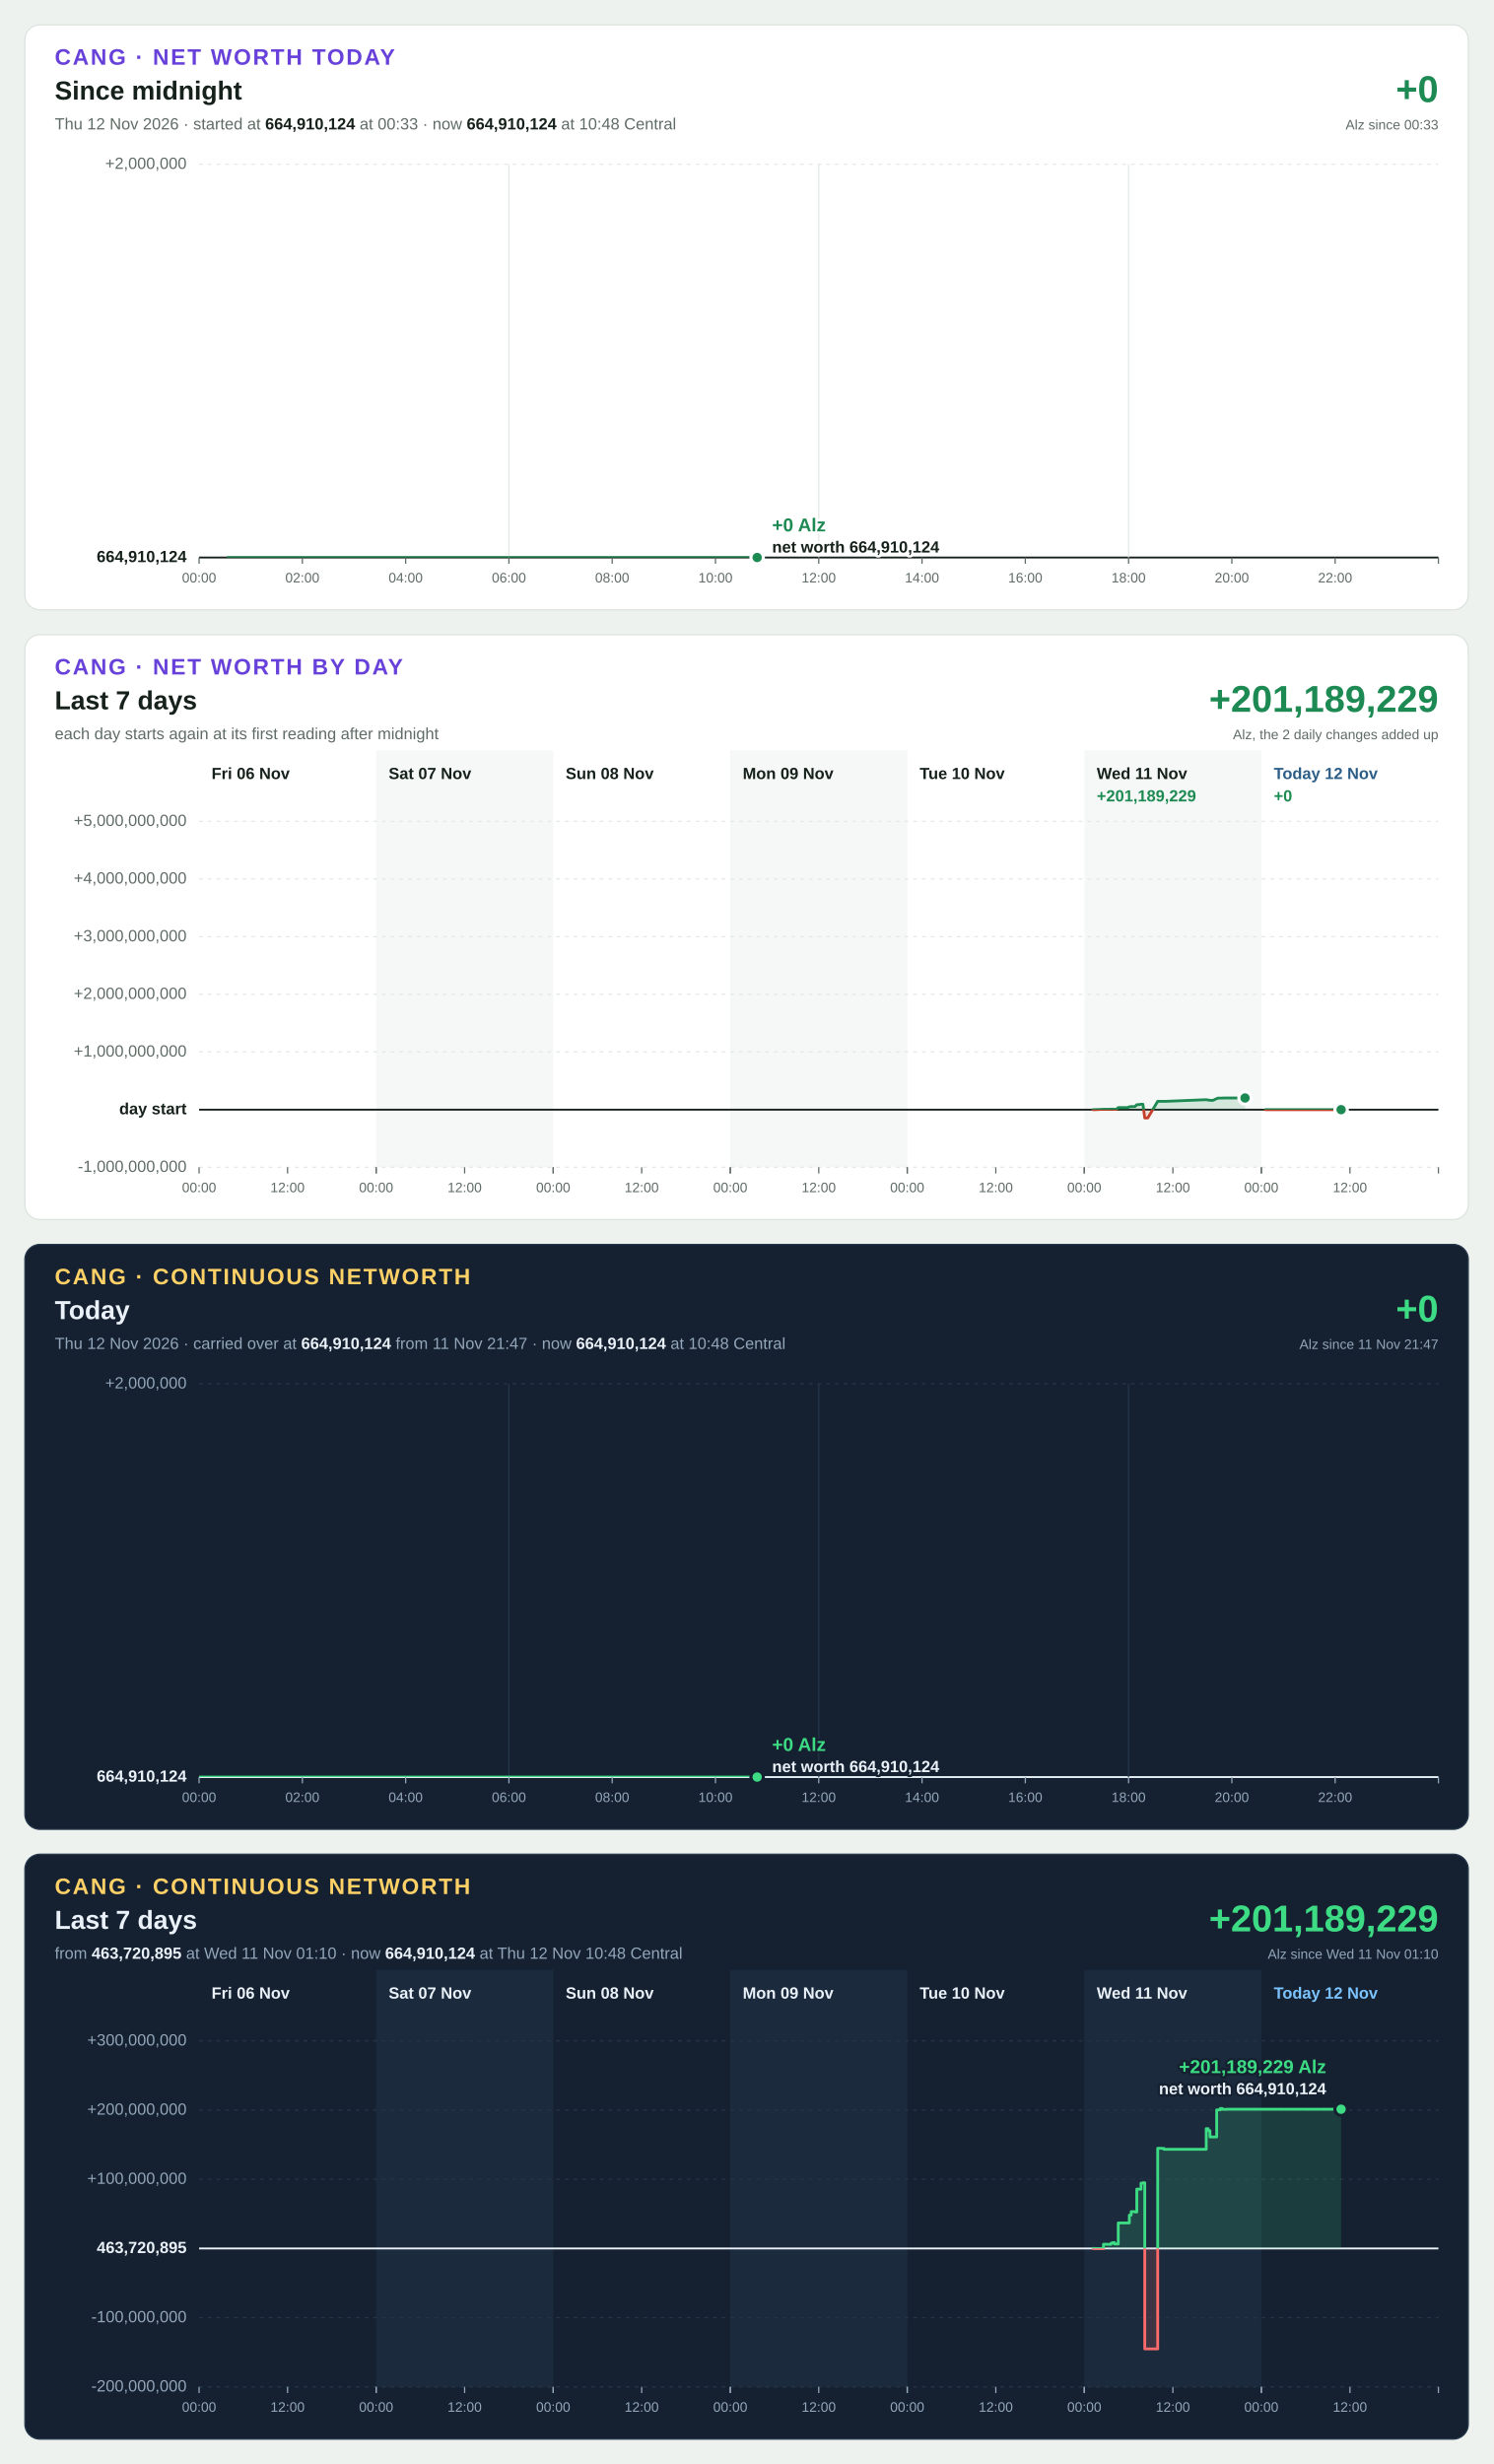
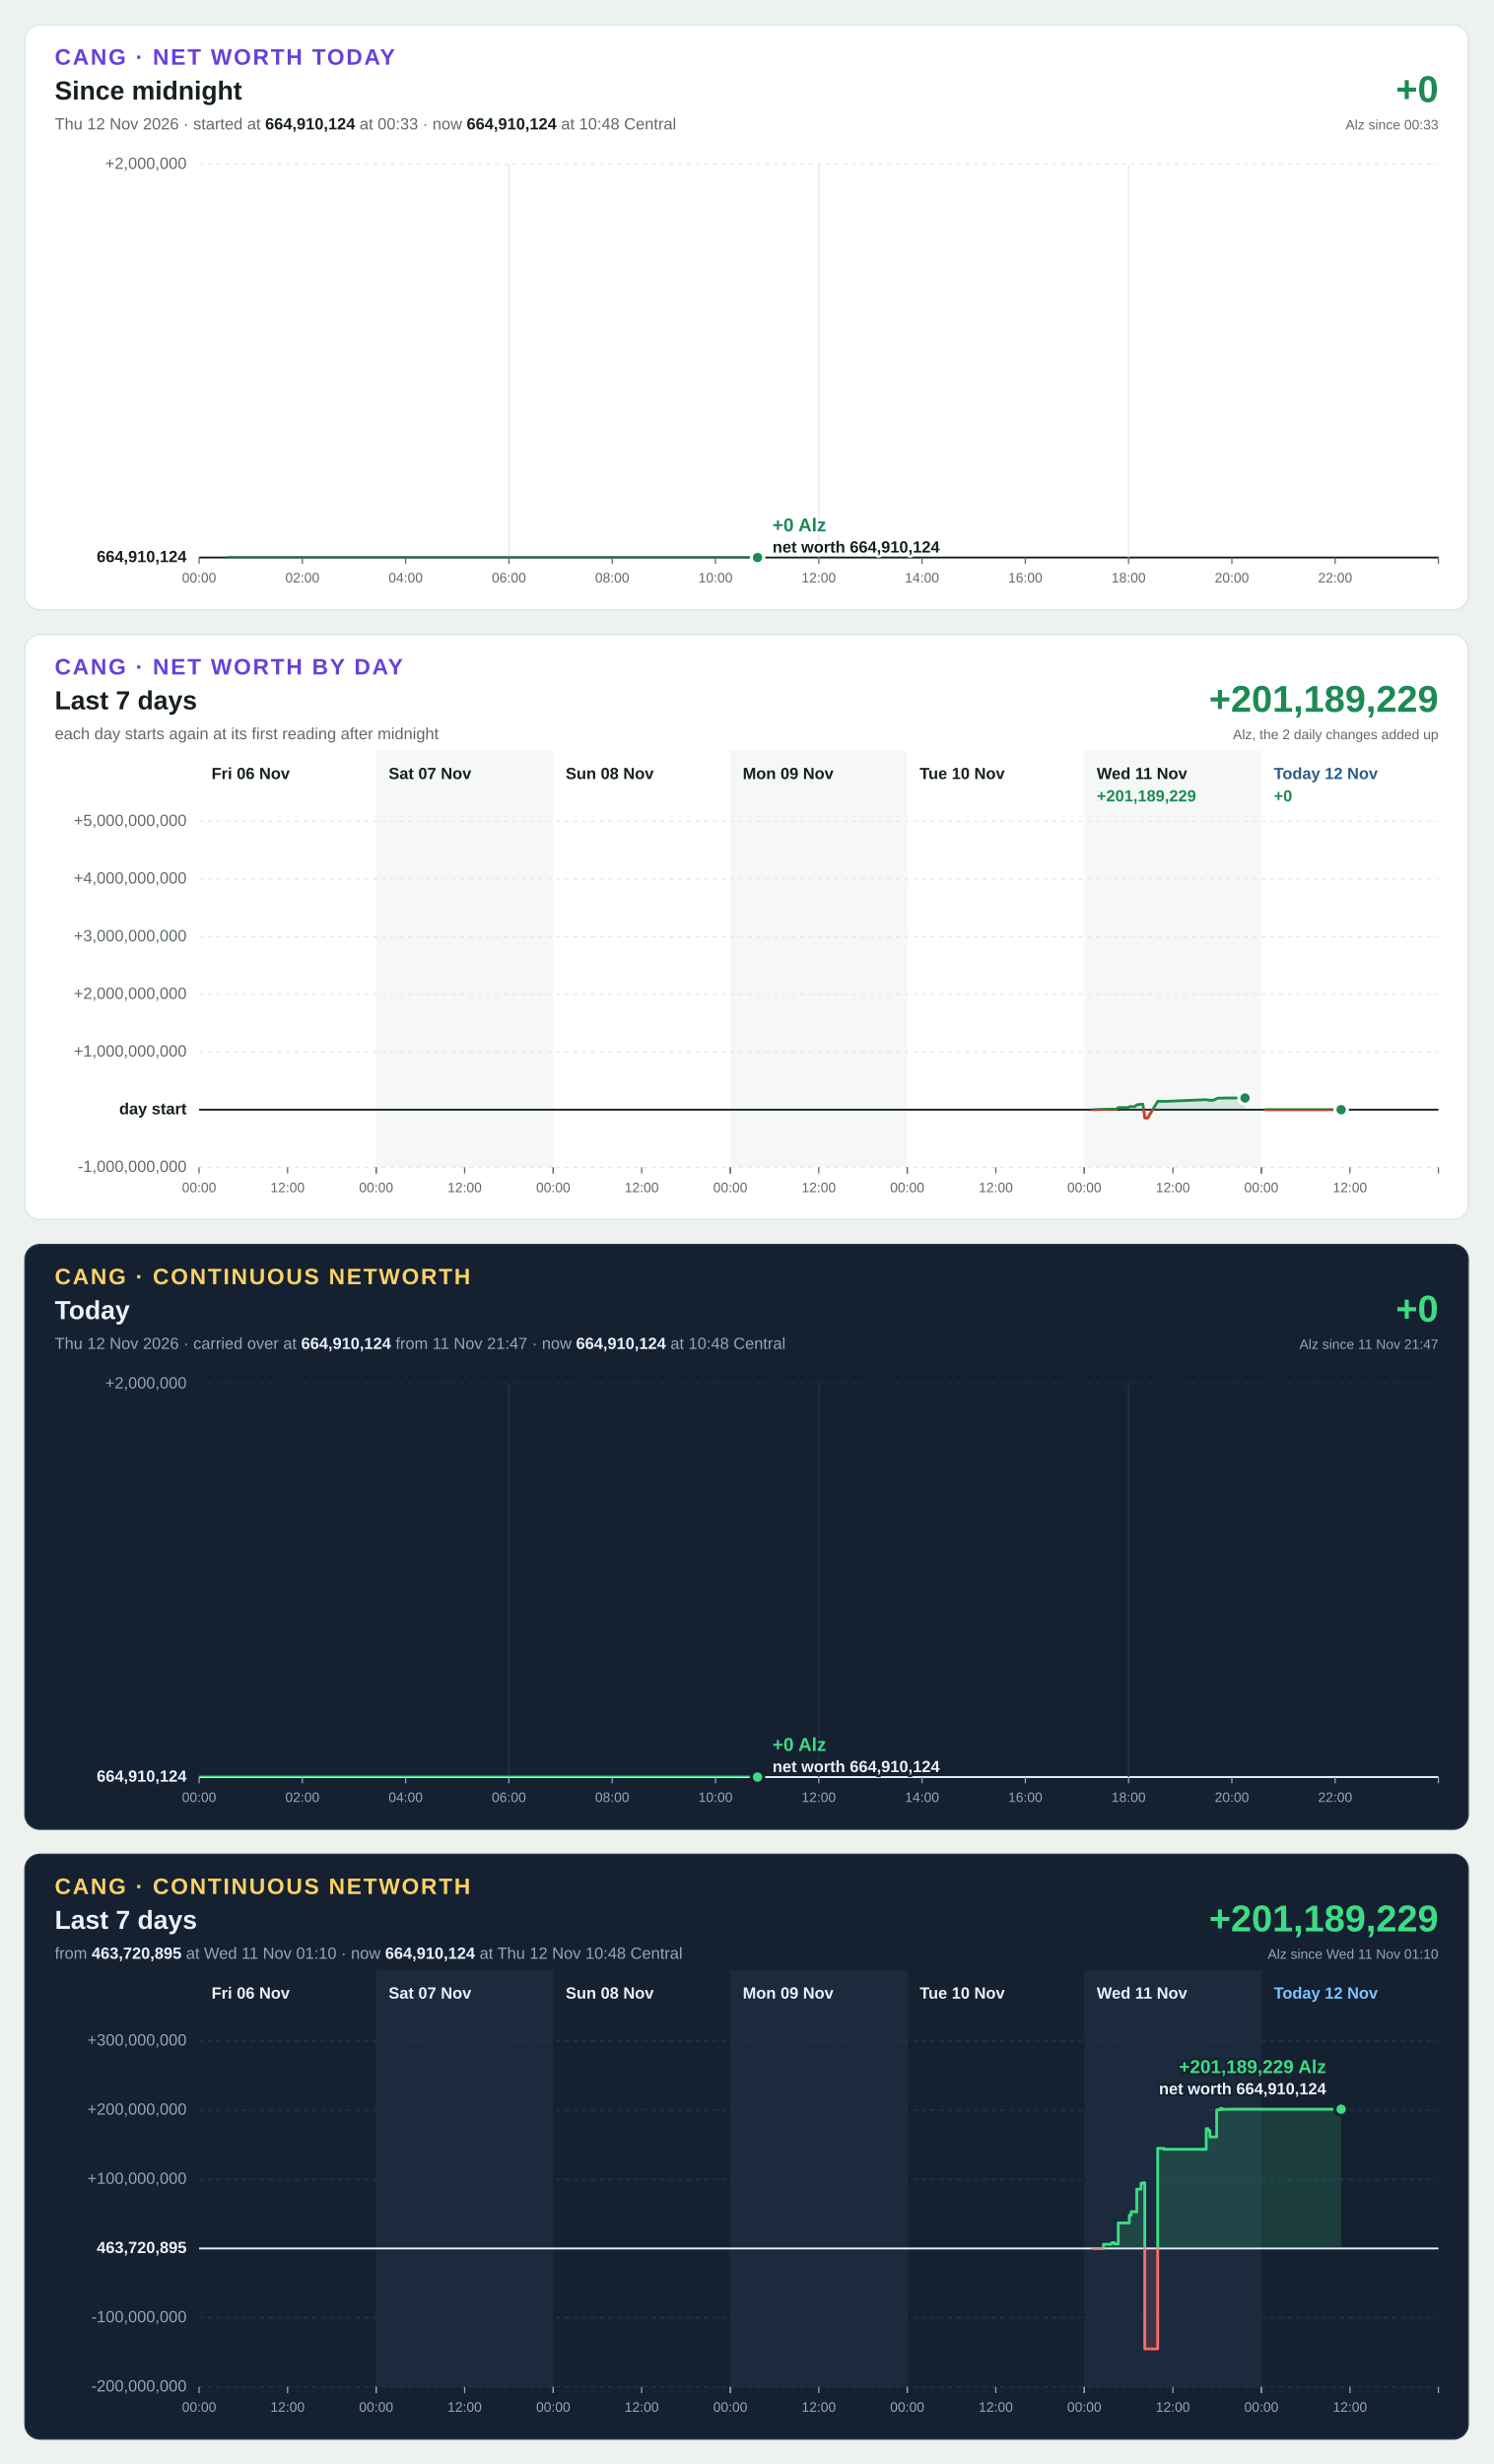
<svg xmlns="http://www.w3.org/2000/svg" width="1200" height="1980" viewBox="0 0 1200 1980" font-family="Segoe UI, Helvetica Neue, Arial, sans-serif" font-size="13" style="font-variant-numeric: tabular-nums">
  <rect width="1200" height="1980" fill="#eef2ef" />
  <g transform="translate(20,20)">
    <rect width="1160" height="470" rx="12" fill="#ffffff" stroke="#dbe3de" />
    <text x="24" y="32" font-size="18" font-weight="700" letter-spacing="1.4" fill="#6741d9">CANG · NET WORTH TODAY</text>
    <text x="24" y="60" font-size="21" font-weight="700" fill="#16211b">Since midnight</text>
    <text x="24" y="84" fill="#5f6b65">Thu 12 Nov 2026 · started at <tspan font-weight="700" fill="#16211b">664,910,124</tspan> at 00:33 · now <tspan font-weight="700" fill="#16211b">664,910,124</tspan> at 10:48 Central</text>
    <text x="1136" y="62" font-size="30" font-weight="700" text-anchor="end" fill="#1d8a53">+0</text>
    <text x="1136" y="84" font-size="11" text-anchor="end" fill="#5f6b65">Alz since 00:33</text>
    <line x1="140" x2="1136" y1="428.0" y2="428.0" stroke="#16211b" stroke-width="1.5" />
    <text x="130" y="428.0" text-anchor="end" dominant-baseline="middle" font-weight="700" fill="#16211b">664,910,124</text>
    <line x1="140" x2="1136" y1="112.0" y2="112.0" stroke="#e3e9e5" stroke-width="1" stroke-dasharray="3 4" />
    <text x="130" y="112.0" text-anchor="end" dominant-baseline="middle" font-weight="400" fill="#5f6b65">+2,000,000</text>
    <line x1="140.0" x2="140.0" y1="428" y2="433" stroke="#5f6b65" stroke-width="1" />
    <text x="140.0" y="448" font-size="11" text-anchor="middle" fill="#5f6b65">00:00</text>
    <line x1="223.0" x2="223.0" y1="428" y2="433" stroke="#5f6b65" stroke-width="1" />
    <text x="223.0" y="448" font-size="11" text-anchor="middle" fill="#5f6b65">02:00</text>
    <line x1="306.0" x2="306.0" y1="428" y2="433" stroke="#5f6b65" stroke-width="1" />
    <text x="306.0" y="448" font-size="11" text-anchor="middle" fill="#5f6b65">04:00</text>
    <line x1="389.0" x2="389.0" y1="112" y2="428" stroke="#e3e9e5" stroke-width="1" />
    <line x1="389.0" x2="389.0" y1="428" y2="433" stroke="#5f6b65" stroke-width="1" />
    <text x="389.0" y="448" font-size="11" text-anchor="middle" fill="#5f6b65">06:00</text>
    <line x1="472.0" x2="472.0" y1="428" y2="433" stroke="#5f6b65" stroke-width="1" />
    <text x="472.0" y="448" font-size="11" text-anchor="middle" fill="#5f6b65">08:00</text>
    <line x1="555.0" x2="555.0" y1="428" y2="433" stroke="#5f6b65" stroke-width="1" />
    <text x="555.0" y="448" font-size="11" text-anchor="middle" fill="#5f6b65">10:00</text>
    <line x1="638.0" x2="638.0" y1="112" y2="428" stroke="#e3e9e5" stroke-width="1" />
    <line x1="638.0" x2="638.0" y1="428" y2="433" stroke="#5f6b65" stroke-width="1" />
    <text x="638.0" y="448" font-size="11" text-anchor="middle" fill="#5f6b65">12:00</text>
    <line x1="721.0" x2="721.0" y1="428" y2="433" stroke="#5f6b65" stroke-width="1" />
    <text x="721.0" y="448" font-size="11" text-anchor="middle" fill="#5f6b65">14:00</text>
    <line x1="804.0" x2="804.0" y1="428" y2="433" stroke="#5f6b65" stroke-width="1" />
    <text x="804.0" y="448" font-size="11" text-anchor="middle" fill="#5f6b65">16:00</text>
    <line x1="887.0" x2="887.0" y1="112" y2="428" stroke="#e3e9e5" stroke-width="1" />
    <line x1="887.0" x2="887.0" y1="428" y2="433" stroke="#5f6b65" stroke-width="1" />
    <text x="887.0" y="448" font-size="11" text-anchor="middle" fill="#5f6b65">18:00</text>
    <line x1="970.0" x2="970.0" y1="428" y2="433" stroke="#5f6b65" stroke-width="1" />
    <text x="970.0" y="448" font-size="11" text-anchor="middle" fill="#5f6b65">20:00</text>
    <line x1="1053.0" x2="1053.0" y1="428" y2="433" stroke="#5f6b65" stroke-width="1" />
    <text x="1053.0" y="448" font-size="11" text-anchor="middle" fill="#5f6b65">22:00</text>
    <line x1="1136.0" x2="1136.0" y1="428" y2="433" stroke="#5f6b65" stroke-width="1" />
    <defs>
-       <path id="shape-today" d="M163.1 428.0L163.1 428.0L163.7 428.0L187.1 428.0L187.4 428.0L195.3 428.0L508.9 428.0L509.2 428.0L572.1 428.0L572.4 428.0L588.5 428.0L588.5 428.0Z" />
-       <path id="line-today" d="M163.1 428.0L163.7 428.0L187.1 428.0L187.4 428.0L195.3 428.0L508.9 428.0L509.2 428.0L572.1 428.0L572.4 428.0L588.5 428.0" />
+       <path id="shape-today" d="M163.1 428.0L163.1 428.0L163.7 428.0L187.1 428.0L187.4 428.0L195.3 428.0L508.9 428.0L509.2 428.0L572.1 428.0L572.4 428.0L588.5 428.0L588.8 428.0L588.8 428.0Z" />
+       <path id="line-today" d="M163.1 428.0L163.7 428.0L187.1 428.0L187.4 428.0L195.3 428.0L508.9 428.0L509.2 428.0L572.1 428.0L572.4 428.0L588.5 428.0L588.8 428.0" />
      <clipPath id="up-today">
        <rect x="140" y="112" width="996" height="316.0" />
      </clipPath>
      <clipPath id="down-today">
        <rect x="140" y="428.0" width="996" height="0.0" />
      </clipPath>
    </defs>
    <use href="#shape-today" fill="#1d8a53" fill-opacity="0.15" clip-path="url(#up-today)" />
    <use href="#line-today" fill="none" stroke="#1d8a53" stroke-width="2.25" stroke-linejoin="round" stroke-linecap="round" clip-path="url(#up-today)" />
    <use href="#shape-today" fill="#c4402b" fill-opacity="0.15" clip-path="url(#down-today)" />
    <use href="#line-today" fill="none" stroke="#c4402b" stroke-width="2.25" stroke-linejoin="round" stroke-linecap="round" clip-path="url(#down-today)" />
-     <circle cx="588.5" cy="428.0" r="5" fill="#1d8a53" stroke="#ffffff" stroke-width="2.5" />
-     <text x="600.5" y="407.0" text-anchor="start" font-size="15" font-weight="700" fill="#1d8a53" stroke="#ffffff" stroke-width="4" stroke-linejoin="round" paint-order="stroke">+0 Alz</text>
-     <text x="600.5" y="424.0" text-anchor="start" font-size="13" font-weight="600" fill="#16211b" stroke="#ffffff" stroke-width="4" stroke-linejoin="round" paint-order="stroke">net worth 664,910,124</text>
+     <circle cx="588.8" cy="428.0" r="5" fill="#1d8a53" stroke="#ffffff" stroke-width="2.5" />
+     <text x="600.8" y="407.0" text-anchor="start" font-size="15" font-weight="700" fill="#1d8a53" stroke="#ffffff" stroke-width="4" stroke-linejoin="round" paint-order="stroke">+0 Alz</text>
+     <text x="600.8" y="424.0" text-anchor="start" font-size="13" font-weight="600" fill="#16211b" stroke="#ffffff" stroke-width="4" stroke-linejoin="round" paint-order="stroke">net worth 664,910,124</text>
  </g>
  <g transform="translate(20,510)">
    <rect width="1160" height="470" rx="12" fill="#ffffff" stroke="#dbe3de" />
    <text x="24" y="32" font-size="18" font-weight="700" letter-spacing="1.4" fill="#6741d9">CANG · NET WORTH BY DAY</text>
    <text x="24" y="60" font-size="21" font-weight="700" fill="#16211b">Last 7 days</text>
    <text x="24" y="84" fill="#5f6b65">each day starts again at its first reading after midnight</text>
    <text x="1136" y="62" font-size="30" font-weight="700" text-anchor="end" fill="#1d8a53">+201,189,229</text>
    <text x="1136" y="84" font-size="11" text-anchor="end" fill="#5f6b65">Alz, the 2 daily changes added up</text>
    <rect x="282.3" y="93" width="142.3" height="335" fill="#f5f8f6" />
    <rect x="566.9" y="93" width="142.3" height="335" fill="#f5f8f6" />
    <rect x="851.4" y="93" width="142.3" height="335" fill="#f5f8f6" />
    <line x1="140" x2="1136" y1="428.0" y2="428.0" stroke="#e3e9e5" stroke-width="1" stroke-dasharray="3 4" />
    <text x="130" y="428.0" text-anchor="end" dominant-baseline="middle" font-weight="400" fill="#5f6b65">-1,000,000,000</text>
    <line x1="140" x2="1136" y1="381.7" y2="381.7" stroke="#16211b" stroke-width="1.5" />
    <text x="130" y="381.7" text-anchor="end" dominant-baseline="middle" font-weight="700" fill="#16211b">day start</text>
    <line x1="140" x2="1136" y1="335.3" y2="335.3" stroke="#e3e9e5" stroke-width="1" stroke-dasharray="3 4" />
    <text x="130" y="335.3" text-anchor="end" dominant-baseline="middle" font-weight="400" fill="#5f6b65">+1,000,000,000</text>
    <line x1="140" x2="1136" y1="289.0" y2="289.0" stroke="#e3e9e5" stroke-width="1" stroke-dasharray="3 4" />
    <text x="130" y="289.0" text-anchor="end" dominant-baseline="middle" font-weight="400" fill="#5f6b65">+2,000,000,000</text>
    <line x1="140" x2="1136" y1="242.7" y2="242.7" stroke="#e3e9e5" stroke-width="1" stroke-dasharray="3 4" />
    <text x="130" y="242.7" text-anchor="end" dominant-baseline="middle" font-weight="400" fill="#5f6b65">+3,000,000,000</text>
    <line x1="140" x2="1136" y1="196.3" y2="196.3" stroke="#e3e9e5" stroke-width="1" stroke-dasharray="3 4" />
    <text x="130" y="196.3" text-anchor="end" dominant-baseline="middle" font-weight="400" fill="#5f6b65">+4,000,000,000</text>
    <line x1="140" x2="1136" y1="150.0" y2="150.0" stroke="#e3e9e5" stroke-width="1" stroke-dasharray="3 4" />
    <text x="130" y="150.0" text-anchor="end" dominant-baseline="middle" font-weight="400" fill="#5f6b65">+5,000,000,000</text>
    <text x="150.0" y="116" font-weight="700" fill="#16211b">Fri 06 Nov</text>
    <line x1="140.0" x2="140.0" y1="428" y2="433" stroke="#5f6b65" stroke-width="1" />
    <text x="140.0" y="448" font-size="11" text-anchor="middle" fill="#5f6b65">00:00</text>
    <line x1="211.1" x2="211.1" y1="428" y2="433" stroke="#5f6b65" stroke-width="1" />
    <text x="211.1" y="448" font-size="11" text-anchor="middle" fill="#5f6b65">12:00</text>
    <line x1="282.3" x2="282.3" y1="428" y2="433" stroke="#5f6b65" stroke-width="1" />
    <text x="292.3" y="116" font-weight="700" fill="#16211b">Sat 07 Nov</text>
    <line x1="282.3" x2="282.3" y1="428" y2="433" stroke="#5f6b65" stroke-width="1" />
    <text x="282.3" y="448" font-size="11" text-anchor="middle" fill="#5f6b65">00:00</text>
    <line x1="353.4" x2="353.4" y1="428" y2="433" stroke="#5f6b65" stroke-width="1" />
    <text x="353.4" y="448" font-size="11" text-anchor="middle" fill="#5f6b65">12:00</text>
    <line x1="424.6" x2="424.6" y1="428" y2="433" stroke="#5f6b65" stroke-width="1" />
    <text x="434.6" y="116" font-weight="700" fill="#16211b">Sun 08 Nov</text>
    <line x1="424.6" x2="424.6" y1="428" y2="433" stroke="#5f6b65" stroke-width="1" />
    <text x="424.6" y="448" font-size="11" text-anchor="middle" fill="#5f6b65">00:00</text>
    <line x1="495.7" x2="495.7" y1="428" y2="433" stroke="#5f6b65" stroke-width="1" />
    <text x="495.7" y="448" font-size="11" text-anchor="middle" fill="#5f6b65">12:00</text>
    <line x1="566.9" x2="566.9" y1="428" y2="433" stroke="#5f6b65" stroke-width="1" />
    <text x="576.9" y="116" font-weight="700" fill="#16211b">Mon 09 Nov</text>
    <line x1="566.9" x2="566.9" y1="428" y2="433" stroke="#5f6b65" stroke-width="1" />
    <text x="566.9" y="448" font-size="11" text-anchor="middle" fill="#5f6b65">00:00</text>
    <line x1="638.0" x2="638.0" y1="428" y2="433" stroke="#5f6b65" stroke-width="1" />
    <text x="638.0" y="448" font-size="11" text-anchor="middle" fill="#5f6b65">12:00</text>
    <line x1="709.1" x2="709.1" y1="428" y2="433" stroke="#5f6b65" stroke-width="1" />
    <text x="719.1" y="116" font-weight="700" fill="#16211b">Tue 10 Nov</text>
    <line x1="709.1" x2="709.1" y1="428" y2="433" stroke="#5f6b65" stroke-width="1" />
    <text x="709.1" y="448" font-size="11" text-anchor="middle" fill="#5f6b65">00:00</text>
    <line x1="780.3" x2="780.3" y1="428" y2="433" stroke="#5f6b65" stroke-width="1" />
    <text x="780.3" y="448" font-size="11" text-anchor="middle" fill="#5f6b65">12:00</text>
    <line x1="851.4" x2="851.4" y1="428" y2="433" stroke="#5f6b65" stroke-width="1" />
    <text x="861.4" y="116" font-weight="700" fill="#16211b">Wed 11 Nov</text>
    <line x1="851.4" x2="851.4" y1="428" y2="433" stroke="#5f6b65" stroke-width="1" />
    <text x="851.4" y="448" font-size="11" text-anchor="middle" fill="#5f6b65">00:00</text>
    <line x1="922.6" x2="922.6" y1="428" y2="433" stroke="#5f6b65" stroke-width="1" />
    <text x="922.6" y="448" font-size="11" text-anchor="middle" fill="#5f6b65">12:00</text>
    <line x1="993.7" x2="993.7" y1="428" y2="433" stroke="#5f6b65" stroke-width="1" />
    <text x="861.4" y="134" font-weight="700" fill="#1d8a53">+201,189,229</text>
    <defs>
      <path id="shape-day5" d="M858.4 381.7L858.4 381.7L859.9 381.7L866.8 381.4L868.3 381.4L869.8 381.4L871.3 381.4L872.8 381.3L874.2 381.3L875.7 381.4L877.2 381.4L878.7 380.0L880.2 380.0L881.7 380.0L883.2 380.0L884.7 380.0L886.2 380.0L887.6 379.4L889.1 379.2L890.6 379.2L892.1 379.2L893.6 377.7L895.1 377.7L897.0 377.3L898.5 377.3L900.0 388.4L902.4 388.4L910.4 375.0L911.9 375.0L913.4 375.0L915.4 375.0L916.9 375.0L948.8 373.7L950.3 373.8L951.8 374.1L953.3 374.2L954.8 374.2L958.8 372.4L959.8 372.4L961.2 372.4L962.2 372.4L963.2 372.3L964.7 372.3L965.7 372.3L966.7 372.3L972.8 372.3L980.6 372.3L980.6 381.7Z" />
      <path id="line-day5" d="M858.4 381.7L859.9 381.7L866.8 381.4L868.3 381.4L869.8 381.4L871.3 381.4L872.8 381.3L874.2 381.3L875.7 381.4L877.2 381.4L878.7 380.0L880.2 380.0L881.7 380.0L883.2 380.0L884.7 380.0L886.2 380.0L887.6 379.4L889.1 379.2L890.6 379.2L892.1 379.2L893.6 377.7L895.1 377.7L897.0 377.3L898.5 377.3L900.0 388.4L902.4 388.4L910.4 375.0L911.9 375.0L913.4 375.0L915.4 375.0L916.9 375.0L948.8 373.7L950.3 373.8L951.8 374.1L953.3 374.2L954.8 374.2L958.8 372.4L959.8 372.4L961.2 372.4L962.2 372.4L963.2 372.3L964.7 372.3L965.7 372.3L966.7 372.3L972.8 372.3L980.6 372.3" />
      <clipPath id="up-day5">
        <rect x="140" y="150" width="996" height="231.7" />
      </clipPath>
      <clipPath id="down-day5">
        <rect x="140" y="381.7" width="996" height="46.3" />
      </clipPath>
    </defs>
    <use href="#shape-day5" fill="#1d8a53" fill-opacity="0.15" clip-path="url(#up-day5)" />
    <use href="#line-day5" fill="none" stroke="#1d8a53" stroke-width="2.25" stroke-linejoin="round" stroke-linecap="round" clip-path="url(#up-day5)" />
    <use href="#shape-day5" fill="#c4402b" fill-opacity="0.15" clip-path="url(#down-day5)" />
    <use href="#line-day5" fill="none" stroke="#c4402b" stroke-width="2.25" stroke-linejoin="round" stroke-linecap="round" clip-path="url(#down-day5)" />
    <circle cx="980.6" cy="372.3" r="5" fill="#1d8a53" stroke="#ffffff" stroke-width="2.5" />
    <text x="1003.7" y="116" font-weight="700" fill="#2b5d87">Today 12 Nov</text>
    <line x1="993.7" x2="993.7" y1="428" y2="433" stroke="#5f6b65" stroke-width="1" />
    <text x="993.7" y="448" font-size="11" text-anchor="middle" fill="#5f6b65">00:00</text>
    <line x1="1064.9" x2="1064.9" y1="428" y2="433" stroke="#5f6b65" stroke-width="1" />
    <text x="1064.9" y="448" font-size="11" text-anchor="middle" fill="#5f6b65">12:00</text>
    <line x1="1136.0" x2="1136.0" y1="428" y2="433" stroke="#5f6b65" stroke-width="1" />
    <text x="1003.7" y="134" font-weight="700" fill="#1d8a53">+0</text>
    <defs>
-       <path id="shape-day6" d="M997.0 381.7L997.0 381.7L1000.5 381.7L1046.5 381.7L1057.8 381.7L1057.8 381.7Z" />
-       <path id="line-day6" d="M997.0 381.7L1000.5 381.7L1046.5 381.7L1057.8 381.7" />
+       <path id="shape-day6" d="M997.0 381.7L997.0 381.7L1000.5 381.7L1046.5 381.7L1057.8 381.7L1057.8 381.7L1057.8 381.7Z" />
+       <path id="line-day6" d="M997.0 381.7L1000.5 381.7L1046.5 381.7L1057.8 381.7L1057.8 381.7" />
      <clipPath id="up-day6">
        <rect x="140" y="150" width="996" height="231.7" />
      </clipPath>
      <clipPath id="down-day6">
        <rect x="140" y="381.7" width="996" height="46.3" />
      </clipPath>
    </defs>
    <use href="#shape-day6" fill="#1d8a53" fill-opacity="0.15" clip-path="url(#up-day6)" />
    <use href="#line-day6" fill="none" stroke="#1d8a53" stroke-width="2.25" stroke-linejoin="round" stroke-linecap="round" clip-path="url(#up-day6)" />
    <use href="#shape-day6" fill="#c4402b" fill-opacity="0.15" clip-path="url(#down-day6)" />
    <use href="#line-day6" fill="none" stroke="#c4402b" stroke-width="2.25" stroke-linejoin="round" stroke-linecap="round" clip-path="url(#down-day6)" />
    <circle cx="1057.8" cy="381.7" r="5" fill="#1d8a53" stroke="#ffffff" stroke-width="2.5" />
  </g>
  <g transform="translate(20,1000)">
    <rect width="1160" height="470" rx="12" fill="#152131" stroke="#24364a" />
    <text x="24" y="32" font-size="18" font-weight="700" letter-spacing="1.4" fill="#ffd166">CANG · CONTINUOUS NETWORTH</text>
    <text x="24" y="60" font-size="21" font-weight="700" fill="#eaf1f8">Today</text>
    <text x="24" y="84" fill="#93a6ba">Thu 12 Nov 2026 · carried over at <tspan font-weight="700" fill="#eaf1f8">664,910,124</tspan> from 11 Nov 21:47 · now <tspan font-weight="700" fill="#eaf1f8">664,910,124</tspan> at 10:48 Central</text>
    <text x="1136" y="62" font-size="30" font-weight="700" text-anchor="end" fill="#3ddc84">+0</text>
    <text x="1136" y="84" font-size="11" text-anchor="end" fill="#93a6ba">Alz since 11 Nov 21:47</text>
    <line x1="140" x2="1136" y1="428.0" y2="428.0" stroke="#eaf1f8" stroke-width="1.5" />
    <text x="130" y="428.0" text-anchor="end" dominant-baseline="middle" font-weight="700" fill="#eaf1f8">664,910,124</text>
    <line x1="140" x2="1136" y1="112.0" y2="112.0" stroke="#243548" stroke-width="1" stroke-dasharray="3 4" />
    <text x="130" y="112.0" text-anchor="end" dominant-baseline="middle" font-weight="400" fill="#93a6ba">+2,000,000</text>
    <line x1="140.0" x2="140.0" y1="428" y2="433" stroke="#93a6ba" stroke-width="1" />
    <text x="140.0" y="448" font-size="11" text-anchor="middle" fill="#93a6ba">00:00</text>
    <line x1="223.0" x2="223.0" y1="428" y2="433" stroke="#93a6ba" stroke-width="1" />
    <text x="223.0" y="448" font-size="11" text-anchor="middle" fill="#93a6ba">02:00</text>
    <line x1="306.0" x2="306.0" y1="428" y2="433" stroke="#93a6ba" stroke-width="1" />
    <text x="306.0" y="448" font-size="11" text-anchor="middle" fill="#93a6ba">04:00</text>
    <line x1="389.0" x2="389.0" y1="112" y2="428" stroke="#243548" stroke-width="1" />
    <line x1="389.0" x2="389.0" y1="428" y2="433" stroke="#93a6ba" stroke-width="1" />
    <text x="389.0" y="448" font-size="11" text-anchor="middle" fill="#93a6ba">06:00</text>
    <line x1="472.0" x2="472.0" y1="428" y2="433" stroke="#93a6ba" stroke-width="1" />
    <text x="472.0" y="448" font-size="11" text-anchor="middle" fill="#93a6ba">08:00</text>
    <line x1="555.0" x2="555.0" y1="428" y2="433" stroke="#93a6ba" stroke-width="1" />
    <text x="555.0" y="448" font-size="11" text-anchor="middle" fill="#93a6ba">10:00</text>
    <line x1="638.0" x2="638.0" y1="112" y2="428" stroke="#243548" stroke-width="1" />
    <line x1="638.0" x2="638.0" y1="428" y2="433" stroke="#93a6ba" stroke-width="1" />
    <text x="638.0" y="448" font-size="11" text-anchor="middle" fill="#93a6ba">12:00</text>
    <line x1="721.0" x2="721.0" y1="428" y2="433" stroke="#93a6ba" stroke-width="1" />
    <text x="721.0" y="448" font-size="11" text-anchor="middle" fill="#93a6ba">14:00</text>
    <line x1="804.0" x2="804.0" y1="428" y2="433" stroke="#93a6ba" stroke-width="1" />
    <text x="804.0" y="448" font-size="11" text-anchor="middle" fill="#93a6ba">16:00</text>
    <line x1="887.0" x2="887.0" y1="112" y2="428" stroke="#243548" stroke-width="1" />
    <line x1="887.0" x2="887.0" y1="428" y2="433" stroke="#93a6ba" stroke-width="1" />
    <text x="887.0" y="448" font-size="11" text-anchor="middle" fill="#93a6ba">18:00</text>
    <line x1="970.0" x2="970.0" y1="428" y2="433" stroke="#93a6ba" stroke-width="1" />
    <text x="970.0" y="448" font-size="11" text-anchor="middle" fill="#93a6ba">20:00</text>
    <line x1="1053.0" x2="1053.0" y1="428" y2="433" stroke="#93a6ba" stroke-width="1" />
    <text x="1053.0" y="448" font-size="11" text-anchor="middle" fill="#93a6ba">22:00</text>
    <line x1="1136.0" x2="1136.0" y1="428" y2="433" stroke="#93a6ba" stroke-width="1" />
    <defs>
-       <path id="shape-flow-today" d="M140.0 428.0L140.0 428.0L588.5 428.0L588.5 428.0L588.5 428.0Z" />
-       <path id="line-flow-today" d="M140.0 428.0L588.5 428.0L588.5 428.0" />
+       <path id="shape-flow-today" d="M140.0 428.0L140.0 428.0L588.8 428.0L588.8 428.0L588.8 428.0Z" />
+       <path id="line-flow-today" d="M140.0 428.0L588.8 428.0L588.8 428.0" />
      <clipPath id="up-flow-today">
        <rect x="140" y="112" width="996" height="316.0" />
      </clipPath>
      <clipPath id="down-flow-today">
        <rect x="140" y="428.0" width="996" height="0.0" />
      </clipPath>
    </defs>
    <use href="#shape-flow-today" fill="#3ddc84" fill-opacity="0.15" clip-path="url(#up-flow-today)" />
    <use href="#line-flow-today" fill="none" stroke="#3ddc84" stroke-width="2.25" stroke-linejoin="round" stroke-linecap="round" clip-path="url(#up-flow-today)" />
    <use href="#shape-flow-today" fill="#ff6b6b" fill-opacity="0.15" clip-path="url(#down-flow-today)" />
    <use href="#line-flow-today" fill="none" stroke="#ff6b6b" stroke-width="2.25" stroke-linejoin="round" stroke-linecap="round" clip-path="url(#down-flow-today)" />
-     <circle cx="588.5" cy="428.0" r="5" fill="#3ddc84" stroke="#152131" stroke-width="2.5" />
-     <text x="600.5" y="407.0" text-anchor="start" font-size="15" font-weight="700" fill="#3ddc84" stroke="#152131" stroke-width="4" stroke-linejoin="round" paint-order="stroke">+0 Alz</text>
-     <text x="600.5" y="424.0" text-anchor="start" font-size="13" font-weight="600" fill="#eaf1f8" stroke="#152131" stroke-width="4" stroke-linejoin="round" paint-order="stroke">net worth 664,910,124</text>
+     <circle cx="588.8" cy="428.0" r="5" fill="#3ddc84" stroke="#152131" stroke-width="2.5" />
+     <text x="600.8" y="407.0" text-anchor="start" font-size="15" font-weight="700" fill="#3ddc84" stroke="#152131" stroke-width="4" stroke-linejoin="round" paint-order="stroke">+0 Alz</text>
+     <text x="600.8" y="424.0" text-anchor="start" font-size="13" font-weight="600" fill="#eaf1f8" stroke="#152131" stroke-width="4" stroke-linejoin="round" paint-order="stroke">net worth 664,910,124</text>
  </g>
  <g transform="translate(20,1490)">
    <rect width="1160" height="470" rx="12" fill="#152131" stroke="#24364a" />
    <text x="24" y="32" font-size="18" font-weight="700" letter-spacing="1.4" fill="#ffd166">CANG · CONTINUOUS NETWORTH</text>
    <text x="24" y="60" font-size="21" font-weight="700" fill="#eaf1f8">Last 7 days</text>
    <text x="24" y="84" fill="#93a6ba">from <tspan font-weight="700" fill="#eaf1f8">463,720,895</tspan> at Wed 11 Nov 01:10 · now <tspan font-weight="700" fill="#eaf1f8">664,910,124</tspan> at Thu 12 Nov 10:48 Central</text>
    <text x="1136" y="62" font-size="30" font-weight="700" text-anchor="end" fill="#3ddc84">+201,189,229</text>
    <text x="1136" y="84" font-size="11" text-anchor="end" fill="#93a6ba">Alz since Wed 11 Nov 01:10</text>
    <rect x="282.3" y="93" width="142.3" height="335" fill="#1b2b3d" />
    <rect x="566.9" y="93" width="142.3" height="335" fill="#1b2b3d" />
    <rect x="851.4" y="93" width="142.3" height="335" fill="#1b2b3d" />
    <line x1="140" x2="1136" y1="428.0" y2="428.0" stroke="#243548" stroke-width="1" stroke-dasharray="3 4" />
    <text x="130" y="428.0" text-anchor="end" dominant-baseline="middle" font-weight="400" fill="#93a6ba">-200,000,000</text>
    <line x1="140" x2="1136" y1="372.4" y2="372.4" stroke="#243548" stroke-width="1" stroke-dasharray="3 4" />
    <text x="130" y="372.4" text-anchor="end" dominant-baseline="middle" font-weight="400" fill="#93a6ba">-100,000,000</text>
    <line x1="140" x2="1136" y1="316.8" y2="316.8" stroke="#eaf1f8" stroke-width="1.5" />
    <text x="130" y="316.8" text-anchor="end" dominant-baseline="middle" font-weight="700" fill="#eaf1f8">463,720,895</text>
    <line x1="140" x2="1136" y1="261.2" y2="261.2" stroke="#243548" stroke-width="1" stroke-dasharray="3 4" />
    <text x="130" y="261.2" text-anchor="end" dominant-baseline="middle" font-weight="400" fill="#93a6ba">+100,000,000</text>
    <line x1="140" x2="1136" y1="205.6" y2="205.6" stroke="#243548" stroke-width="1" stroke-dasharray="3 4" />
    <text x="130" y="205.6" text-anchor="end" dominant-baseline="middle" font-weight="400" fill="#93a6ba">+200,000,000</text>
    <line x1="140" x2="1136" y1="150.0" y2="150.0" stroke="#243548" stroke-width="1" stroke-dasharray="3 4" />
    <text x="130" y="150.0" text-anchor="end" dominant-baseline="middle" font-weight="400" fill="#93a6ba">+300,000,000</text>
    <text x="150.0" y="116" font-weight="700" fill="#eaf1f8">Fri 06 Nov</text>
    <line x1="140.0" x2="140.0" y1="428" y2="433" stroke="#93a6ba" stroke-width="1" />
    <text x="140.0" y="448" font-size="11" text-anchor="middle" fill="#93a6ba">00:00</text>
    <line x1="211.1" x2="211.1" y1="428" y2="433" stroke="#93a6ba" stroke-width="1" />
    <text x="211.1" y="448" font-size="11" text-anchor="middle" fill="#93a6ba">12:00</text>
    <line x1="282.3" x2="282.3" y1="428" y2="433" stroke="#93a6ba" stroke-width="1" />
    <text x="292.3" y="116" font-weight="700" fill="#eaf1f8">Sat 07 Nov</text>
    <line x1="282.3" x2="282.3" y1="428" y2="433" stroke="#93a6ba" stroke-width="1" />
    <text x="282.3" y="448" font-size="11" text-anchor="middle" fill="#93a6ba">00:00</text>
    <line x1="353.4" x2="353.4" y1="428" y2="433" stroke="#93a6ba" stroke-width="1" />
    <text x="353.4" y="448" font-size="11" text-anchor="middle" fill="#93a6ba">12:00</text>
    <line x1="424.6" x2="424.6" y1="428" y2="433" stroke="#93a6ba" stroke-width="1" />
    <text x="434.6" y="116" font-weight="700" fill="#eaf1f8">Sun 08 Nov</text>
    <line x1="424.6" x2="424.6" y1="428" y2="433" stroke="#93a6ba" stroke-width="1" />
    <text x="424.6" y="448" font-size="11" text-anchor="middle" fill="#93a6ba">00:00</text>
    <line x1="495.7" x2="495.7" y1="428" y2="433" stroke="#93a6ba" stroke-width="1" />
    <text x="495.7" y="448" font-size="11" text-anchor="middle" fill="#93a6ba">12:00</text>
    <line x1="566.9" x2="566.9" y1="428" y2="433" stroke="#93a6ba" stroke-width="1" />
    <text x="576.9" y="116" font-weight="700" fill="#eaf1f8">Mon 09 Nov</text>
    <line x1="566.9" x2="566.9" y1="428" y2="433" stroke="#93a6ba" stroke-width="1" />
    <text x="566.9" y="448" font-size="11" text-anchor="middle" fill="#93a6ba">00:00</text>
    <line x1="638.0" x2="638.0" y1="428" y2="433" stroke="#93a6ba" stroke-width="1" />
    <text x="638.0" y="448" font-size="11" text-anchor="middle" fill="#93a6ba">12:00</text>
    <line x1="709.1" x2="709.1" y1="428" y2="433" stroke="#93a6ba" stroke-width="1" />
    <text x="719.1" y="116" font-weight="700" fill="#eaf1f8">Tue 10 Nov</text>
    <line x1="709.1" x2="709.1" y1="428" y2="433" stroke="#93a6ba" stroke-width="1" />
    <text x="709.1" y="448" font-size="11" text-anchor="middle" fill="#93a6ba">00:00</text>
    <line x1="780.3" x2="780.3" y1="428" y2="433" stroke="#93a6ba" stroke-width="1" />
    <text x="780.3" y="448" font-size="11" text-anchor="middle" fill="#93a6ba">12:00</text>
    <line x1="851.4" x2="851.4" y1="428" y2="433" stroke="#93a6ba" stroke-width="1" />
    <text x="861.4" y="116" font-weight="700" fill="#eaf1f8">Wed 11 Nov</text>
    <line x1="851.4" x2="851.4" y1="428" y2="433" stroke="#93a6ba" stroke-width="1" />
    <text x="851.4" y="448" font-size="11" text-anchor="middle" fill="#93a6ba">00:00</text>
    <line x1="922.6" x2="922.6" y1="428" y2="433" stroke="#93a6ba" stroke-width="1" />
    <text x="922.6" y="448" font-size="11" text-anchor="middle" fill="#93a6ba">12:00</text>
    <line x1="993.7" x2="993.7" y1="428" y2="433" stroke="#93a6ba" stroke-width="1" />
    <text x="1003.7" y="116" font-weight="700" fill="#7cc4ff">Today 12 Nov</text>
    <line x1="993.7" x2="993.7" y1="428" y2="433" stroke="#93a6ba" stroke-width="1" />
    <text x="993.7" y="448" font-size="11" text-anchor="middle" fill="#93a6ba">00:00</text>
    <line x1="1064.9" x2="1064.9" y1="428" y2="433" stroke="#93a6ba" stroke-width="1" />
    <text x="1064.9" y="448" font-size="11" text-anchor="middle" fill="#93a6ba">12:00</text>
    <line x1="1136.0" x2="1136.0" y1="428" y2="433" stroke="#93a6ba" stroke-width="1" />
    <defs>
      <path id="shape-flow-week" d="M858.4 316.8L858.4 316.8L859.9 316.8L859.9 316.9L866.8 316.9L866.8 313.4L868.3 313.4L868.3 313.4L869.8 313.4L869.8 313.5L871.3 313.5L871.3 313.5L872.8 313.5L872.8 312.6L874.2 312.6L874.2 312.1L875.7 312.1L875.7 313.2L877.2 313.2L877.2 313.2L878.7 313.2L878.7 296.3L880.2 296.3L880.2 296.3L881.7 296.3L881.7 296.3L883.2 296.3L883.2 296.3L884.7 296.3L884.7 296.3L886.2 296.3L886.2 296.3L887.6 296.3L887.6 290.0L889.1 290.0L889.1 287.2L890.6 287.2L890.6 287.2L892.1 287.2L892.1 287.5L893.6 287.5L893.6 269.1L895.1 269.1L895.1 269.2L897.0 269.2L897.0 264.3L898.5 264.3L898.5 264.0L900.0 264.0L900.0 397.5L902.4 397.5L902.4 397.5L910.4 397.5L910.4 236.3L911.9 236.3L911.9 236.3L913.4 236.3L913.4 236.4L915.4 236.4L915.4 237.1L916.9 237.1L916.9 237.1L949.4 237.1L949.4 220.5L950.9 220.5L950.9 222.1L952.4 222.1L952.4 227.2L957.8 227.2L957.8 205.4L959.3 205.4L959.3 205.4L960.7 205.4L960.7 204.3L962.2 204.3L962.2 205.0L963.7 205.0L963.7 205.0L964.7 205.0L964.7 205.0L966.2 205.0L966.2 204.9L1057.8 204.9L1057.8 204.9L1057.8 316.8Z" />
      <path id="line-flow-week" d="M858.4 316.8L859.9 316.8L859.9 316.9L866.8 316.9L866.8 313.4L868.3 313.4L868.3 313.4L869.8 313.4L869.8 313.5L871.3 313.5L871.3 313.5L872.8 313.5L872.8 312.6L874.2 312.6L874.2 312.1L875.7 312.1L875.7 313.2L877.2 313.2L877.2 313.2L878.7 313.2L878.7 296.3L880.2 296.3L880.2 296.3L881.7 296.3L881.7 296.3L883.2 296.3L883.2 296.3L884.7 296.3L884.7 296.3L886.2 296.3L886.2 296.3L887.6 296.3L887.6 290.0L889.1 290.0L889.1 287.2L890.6 287.2L890.6 287.2L892.1 287.2L892.1 287.5L893.6 287.5L893.6 269.1L895.1 269.1L895.1 269.2L897.0 269.2L897.0 264.3L898.5 264.3L898.5 264.0L900.0 264.0L900.0 397.5L902.4 397.5L902.4 397.5L910.4 397.5L910.4 236.3L911.9 236.3L911.9 236.3L913.4 236.3L913.4 236.4L915.4 236.4L915.4 237.1L916.9 237.1L916.9 237.1L949.4 237.1L949.4 220.5L950.9 220.5L950.9 222.1L952.4 222.1L952.4 227.2L957.8 227.2L957.8 205.4L959.3 205.4L959.3 205.4L960.7 205.4L960.7 204.3L962.2 204.3L962.2 205.0L963.7 205.0L963.7 205.0L964.7 205.0L964.7 205.0L966.2 205.0L966.2 204.9L1057.8 204.9L1057.8 204.9" />
      <clipPath id="up-flow-week">
        <rect x="140" y="150" width="996" height="166.8" />
      </clipPath>
      <clipPath id="down-flow-week">
        <rect x="140" y="316.8" width="996" height="111.2" />
      </clipPath>
    </defs>
    <use href="#shape-flow-week" fill="#3ddc84" fill-opacity="0.15" clip-path="url(#up-flow-week)" />
    <use href="#line-flow-week" fill="none" stroke="#3ddc84" stroke-width="2.25" stroke-linejoin="round" stroke-linecap="round" clip-path="url(#up-flow-week)" />
    <use href="#shape-flow-week" fill="#ff6b6b" fill-opacity="0.15" clip-path="url(#down-flow-week)" />
    <use href="#line-flow-week" fill="none" stroke="#ff6b6b" stroke-width="2.25" stroke-linejoin="round" stroke-linecap="round" clip-path="url(#down-flow-week)" />
    <circle cx="1057.8" cy="204.9" r="5" fill="#3ddc84" stroke="#152131" stroke-width="2.5" />
    <text x="1045.8" y="175.9" text-anchor="end" font-size="15" font-weight="700" fill="#3ddc84" stroke="#152131" stroke-width="4" stroke-linejoin="round" paint-order="stroke">+201,189,229 Alz</text>
    <text x="1045.8" y="192.9" text-anchor="end" font-size="13" font-weight="600" fill="#eaf1f8" stroke="#152131" stroke-width="4" stroke-linejoin="round" paint-order="stroke">net worth 664,910,124</text>
  </g>
</svg>
